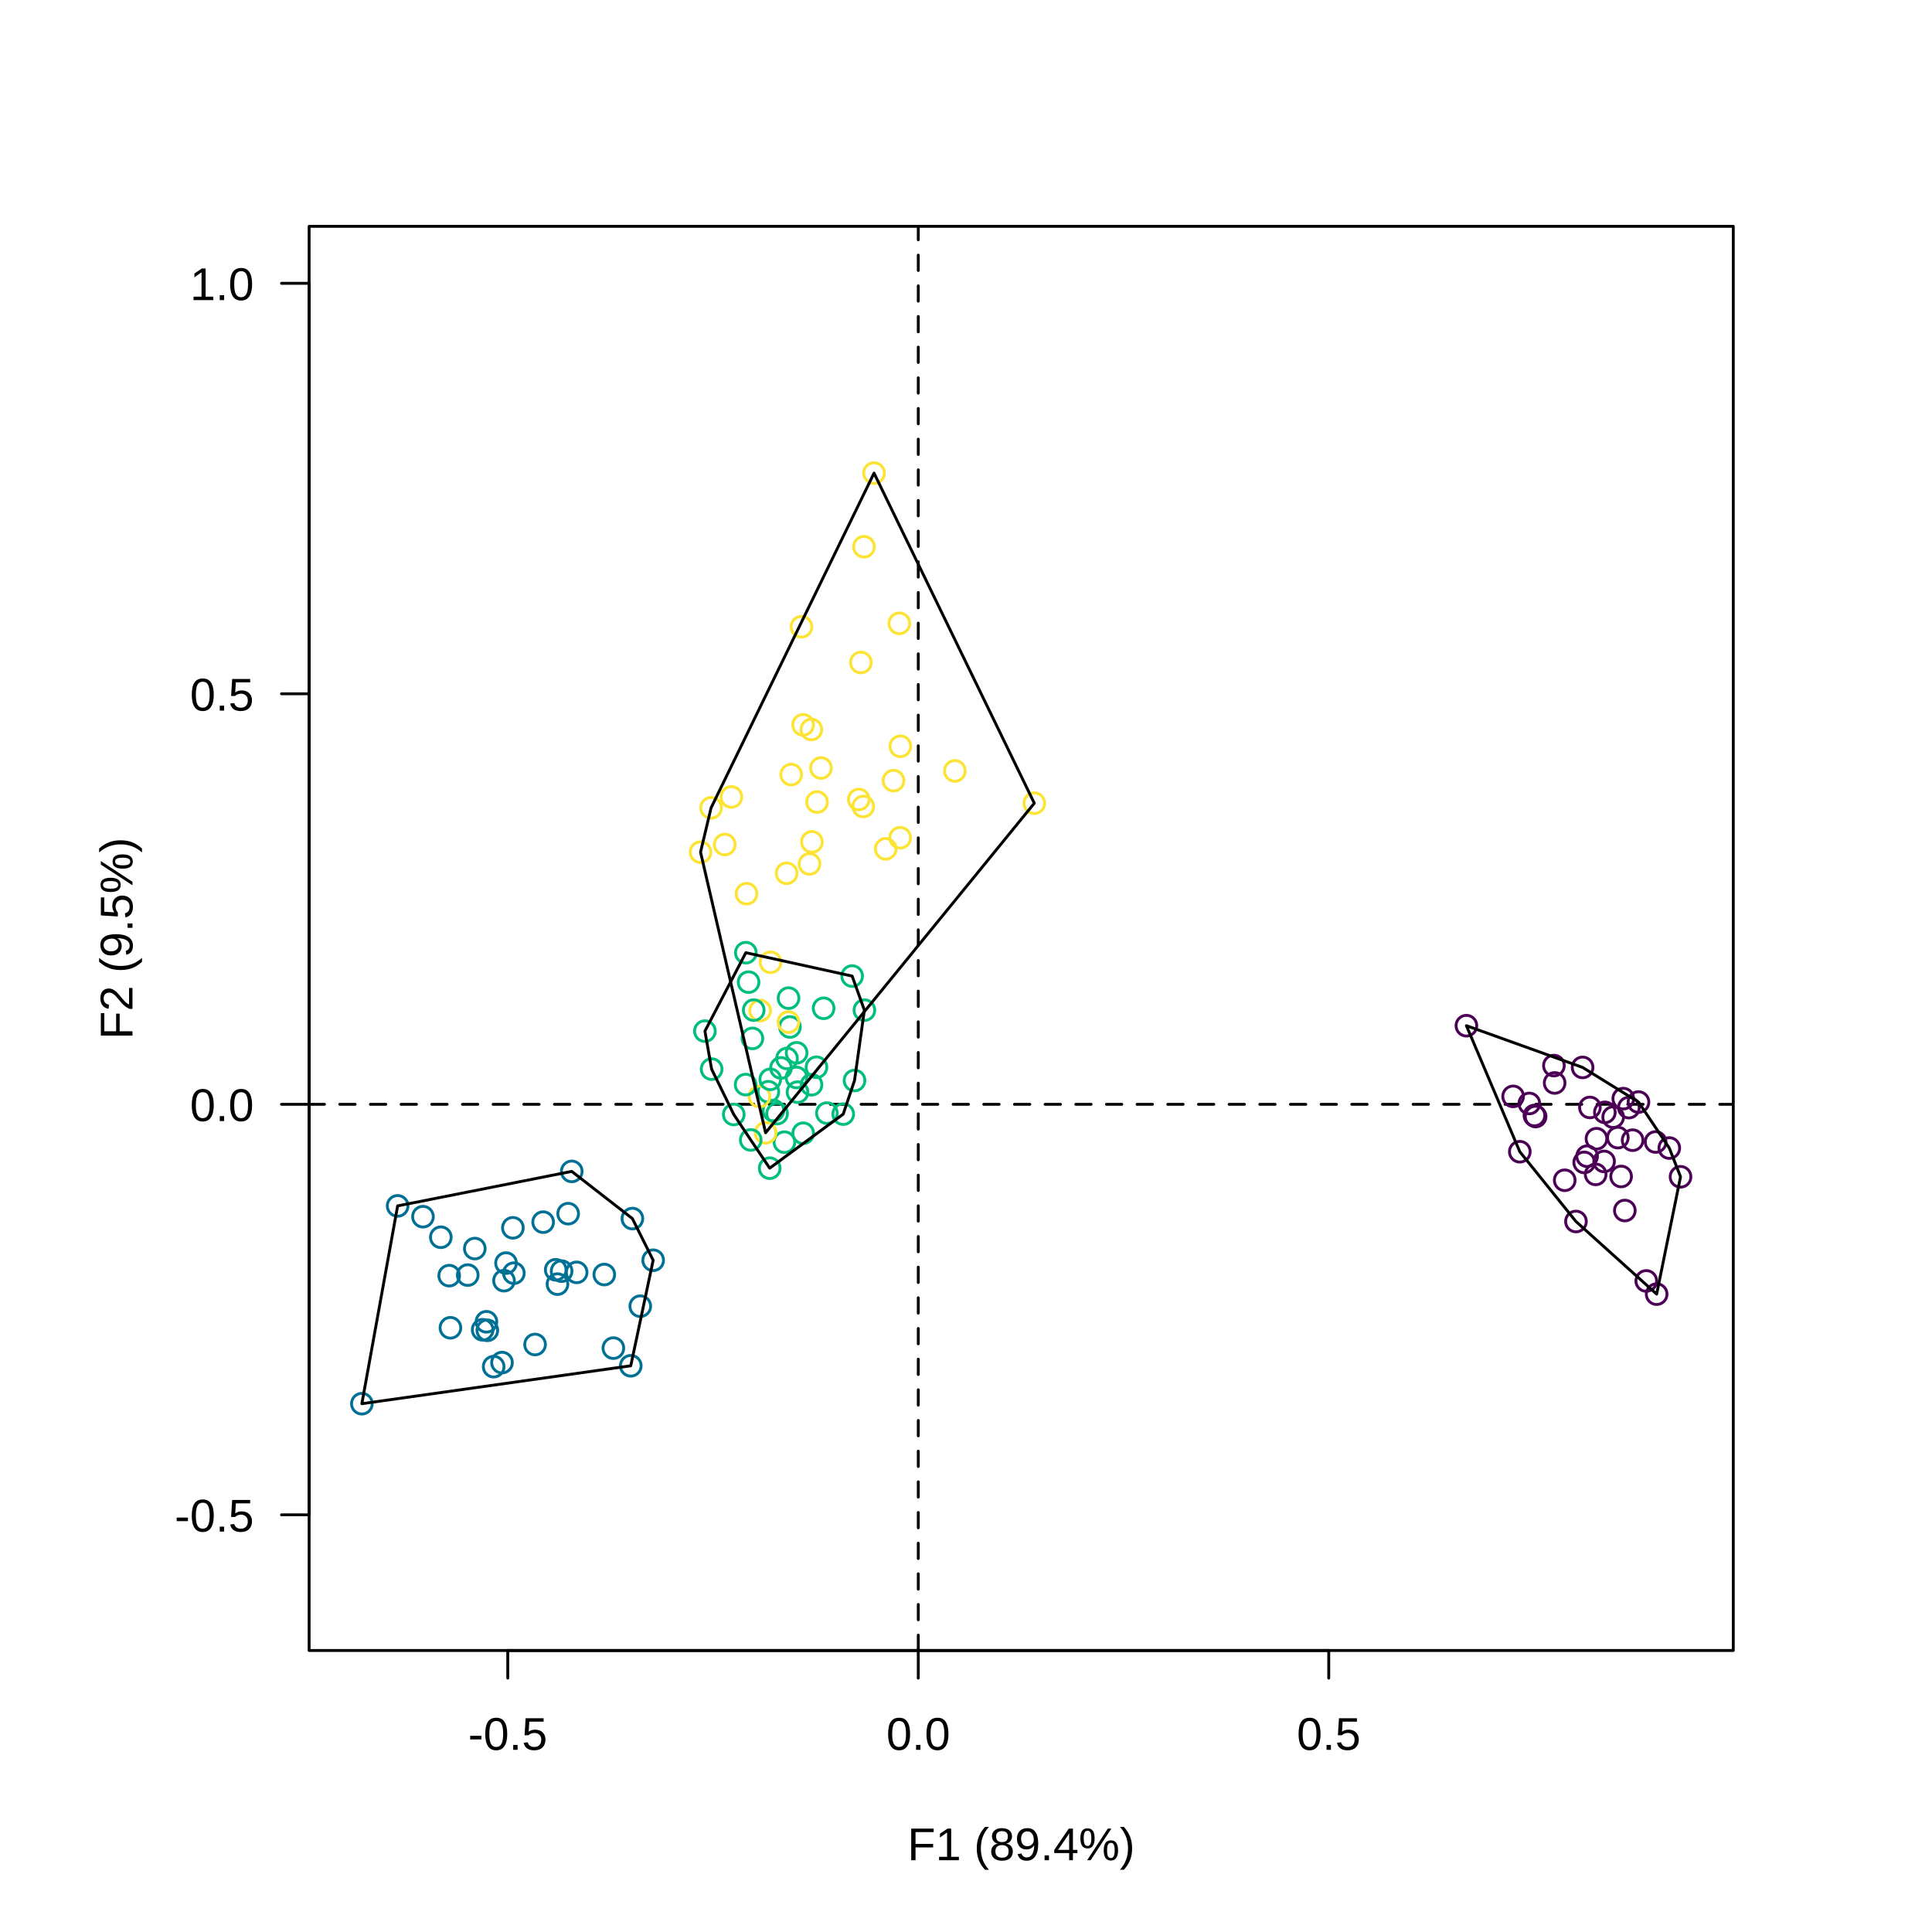
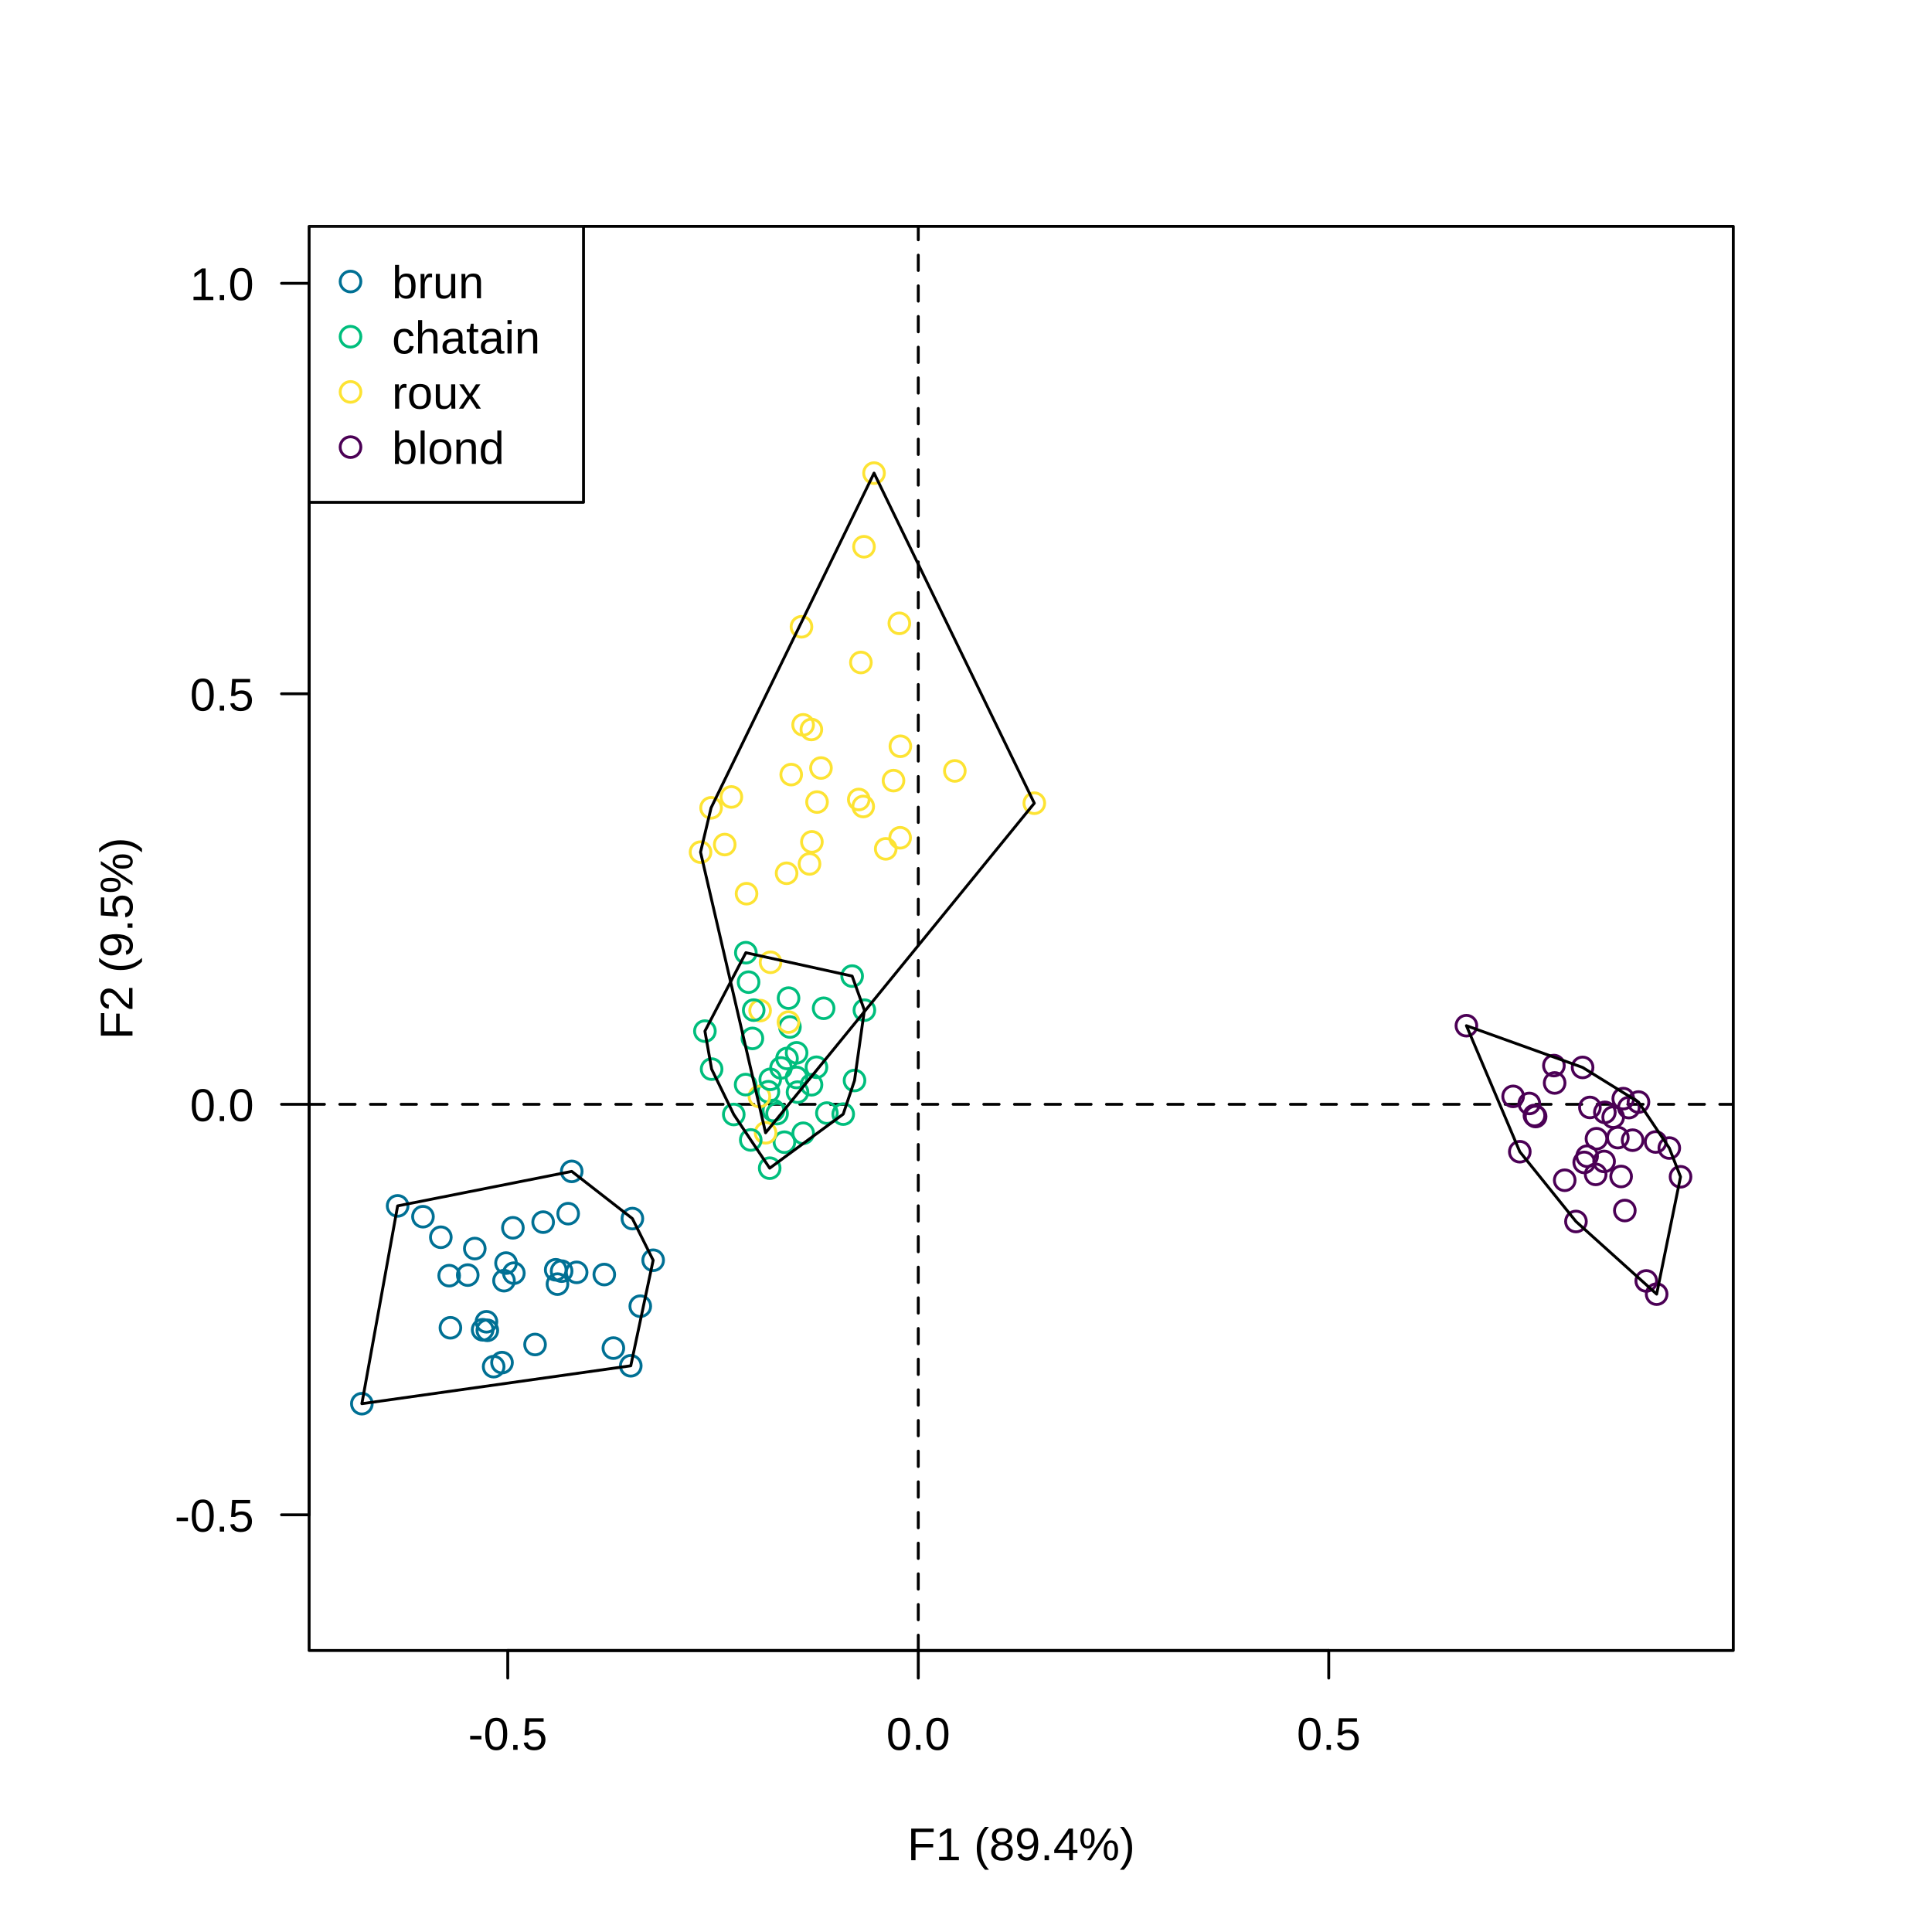
<svg xmlns="http://www.w3.org/2000/svg" class="svglite" width="504.00pt" height="504.00pt" viewBox="0 0 504.00 504.00">
  <defs>
    <style type="text/css">
    .svglite line, .svglite polyline, .svglite polygon, .svglite path, .svglite rect, .svglite circle {
      fill: none;
      stroke: #000000;
      stroke-linecap: round;
      stroke-linejoin: round;
      stroke-miterlimit: 10.00;
    }
    .svglite text {
      white-space: pre;
    }
  </style>
  </defs>
  <rect width="100%" height="100%" style="stroke: none; fill: #FFFFFF;" />
  <defs>
    <clipPath id="cpMC4wMHw1MDQuMDB8MC4wMHw1MDQuMDA=">
      <rect x="0.00" y="0.00" width="504.00" height="504.00" />
    </clipPath>
  </defs>
  <g clip-path="url(#cpMC4wMHw1MDQuMDB8MC4wMHw1MDQuMDA=)">
</g>
  <defs>
    <clipPath id="cpODAuNjR8NDUyLjE2fDU5LjA0fDQzMC41Ng==">
      <rect x="80.64" y="59.04" width="371.52" height="371.52" />
    </clipPath>
  </defs>
  <g clip-path="url(#cpODAuNjR8NDUyLjE2fDU5LjA0fDQzMC41Ng==)">
    <line x1="80.64" y1="288.08" x2="452.16" y2="288.08" style="stroke-width: 0.75; stroke-dasharray: 4.00,4.00;" />
    <line x1="239.55" y1="430.56" x2="239.55" y2="59.04" style="stroke-width: 0.75; stroke-dasharray: 4.00,4.00;" />
    <circle cx="131.48" cy="334.09" r="2.70" style="stroke-width: 0.75; stroke: #007094;" />
    <circle cx="207.79" cy="281.08" r="2.70" style="stroke-width: 0.75; stroke: #00BE7D;" />
    <circle cx="211.80" cy="219.62" r="2.70" style="stroke-width: 0.75; stroke: #FDE333;" />
    <circle cx="418.46" cy="302.98" r="2.70" style="stroke-width: 0.75; stroke: #4B0055;" />
    <circle cx="127.13" cy="347.04" r="2.70" style="stroke-width: 0.75; stroke: #007094;" />
    <circle cx="222.92" cy="281.87" r="2.70" style="stroke-width: 0.75; stroke: #00BE7D;" />
    <circle cx="209.51" cy="189.09" r="2.70" style="stroke-width: 0.75; stroke: #FDE333;" />
    <circle cx="396.47" cy="300.45" r="2.70" style="stroke-width: 0.75; stroke: #4B0055;" />
    <circle cx="126.90" cy="344.81" r="2.70" style="stroke-width: 0.75; stroke: #007094;" />
    <circle cx="201.76" cy="289.69" r="2.70" style="stroke-width: 0.75; stroke: #00BE7D;" />
    <circle cx="198.29" cy="263.63" r="2.70" style="stroke-width: 0.75; stroke: #FDE333;" />
    <circle cx="405.37" cy="277.98" r="2.70" style="stroke-width: 0.75; stroke: #4B0055;" />
    <circle cx="94.40" cy="366.18" r="2.70" style="stroke-width: 0.75; stroke: #007094;" />
    <circle cx="202.72" cy="290.51" r="2.70" style="stroke-width: 0.75; stroke: #00BE7D;" />
    <circle cx="214.17" cy="200.35" r="2.70" style="stroke-width: 0.75; stroke: #FDE333;" />
    <circle cx="382.54" cy="267.57" r="2.70" style="stroke-width: 0.75; stroke: #4B0055;" />
    <circle cx="167.03" cy="340.75" r="2.70" style="stroke-width: 0.75; stroke: #007094;" />
    <circle cx="200.45" cy="284.80" r="2.70" style="stroke-width: 0.75; stroke: #00BE7D;" />
    <circle cx="198.11" cy="286.04" r="2.70" style="stroke-width: 0.75; stroke: #FDE333;" />
    <circle cx="416.47" cy="297.06" r="2.70" style="stroke-width: 0.75; stroke: #4B0055;" />
    <circle cx="103.73" cy="314.58" r="2.70" style="stroke-width: 0.75; stroke: #007094;" />
    <circle cx="200.94" cy="281.56" r="2.70" style="stroke-width: 0.75; stroke: #00BE7D;" />
    <circle cx="201.01" cy="251.03" r="2.70" style="stroke-width: 0.75; stroke: #FDE333;" />
    <circle cx="408.19" cy="307.89" r="2.70" style="stroke-width: 0.75; stroke: #4B0055;" />
    <circle cx="132.01" cy="329.50" r="2.70" style="stroke-width: 0.75; stroke: #007094;" />
    <circle cx="204.63" cy="297.96" r="2.70" style="stroke-width: 0.75; stroke: #00BE7D;" />
    <circle cx="231.06" cy="221.44" r="2.70" style="stroke-width: 0.75; stroke: #FDE333;" />
    <circle cx="424.92" cy="288.94" r="2.70" style="stroke-width: 0.75; stroke: #4B0055;" />
    <circle cx="164.97" cy="317.89" r="2.70" style="stroke-width: 0.75; stroke: #007094;" />
    <circle cx="196.28" cy="270.89" r="2.70" style="stroke-width: 0.75; stroke: #00BE7D;" />
    <circle cx="225.39" cy="142.63" r="2.70" style="stroke-width: 0.75; stroke: #FDE333;" />
    <circle cx="400.60" cy="291.27" r="2.70" style="stroke-width: 0.75; stroke: #4B0055;" />
    <circle cx="123.86" cy="325.71" r="2.70" style="stroke-width: 0.75; stroke: #007094;" />
    <circle cx="195.28" cy="256.21" r="2.70" style="stroke-width: 0.75; stroke: #00BE7D;" />
    <circle cx="233.09" cy="203.64" r="2.70" style="stroke-width: 0.75; stroke: #FDE333;" />
    <circle cx="394.73" cy="286.01" r="2.70" style="stroke-width: 0.75; stroke: #4B0055;" />
    <circle cx="160.01" cy="351.68" r="2.70" style="stroke-width: 0.75; stroke: #007094;" />
    <circle cx="194.51" cy="282.94" r="2.70" style="stroke-width: 0.75; stroke: #00BE7D;" />
    <circle cx="199.72" cy="295.51" r="2.70" style="stroke-width: 0.75; stroke: #FDE333;" />
    <circle cx="425.90" cy="297.44" r="2.70" style="stroke-width: 0.75; stroke: #4B0055;" />
    <circle cx="130.96" cy="355.46" r="2.70" style="stroke-width: 0.75; stroke: #007094;" />
    <circle cx="214.86" cy="263.03" r="2.70" style="stroke-width: 0.75; stroke: #00BE7D;" />
    <circle cx="182.75" cy="222.30" r="2.70" style="stroke-width: 0.75; stroke: #FDE333;" />
    <circle cx="438.40" cy="306.99" r="2.70" style="stroke-width: 0.75; stroke: #4B0055;" />
    <circle cx="149.15" cy="305.58" r="2.70" style="stroke-width: 0.75; stroke: #007094;" />
    <circle cx="222.30" cy="254.63" r="2.70" style="stroke-width: 0.75; stroke: #00BE7D;" />
    <circle cx="189.06" cy="220.32" r="2.70" style="stroke-width: 0.75; stroke: #FDE333;" />
    <circle cx="400.29" cy="291.00" r="2.70" style="stroke-width: 0.75; stroke: #4B0055;" />
    <circle cx="110.34" cy="317.40" r="2.70" style="stroke-width: 0.75; stroke: #007094;" />
    <circle cx="205.31" cy="276.12" r="2.70" style="stroke-width: 0.75; stroke: #00BE7D;" />
    <circle cx="205.20" cy="227.81" r="2.70" style="stroke-width: 0.75; stroke: #FDE333;" />
    <circle cx="429.46" cy="334.16" r="2.70" style="stroke-width: 0.75; stroke: #4B0055;" />
    <circle cx="164.55" cy="356.29" r="2.70" style="stroke-width: 0.75; stroke: #007094;" />
    <circle cx="200.79" cy="304.74" r="2.70" style="stroke-width: 0.75; stroke: #00BE7D;" />
    <circle cx="224.58" cy="172.82" r="2.70" style="stroke-width: 0.75; stroke: #FDE333;" />
    <circle cx="413.27" cy="303.24" r="2.70" style="stroke-width: 0.75; stroke: #4B0055;" />
    <circle cx="146.51" cy="331.60" r="2.70" style="stroke-width: 0.75; stroke: #007094;" />
    <circle cx="212.99" cy="278.41" r="2.70" style="stroke-width: 0.75; stroke: #00BE7D;" />
    <circle cx="211.18" cy="225.37" r="2.70" style="stroke-width: 0.75; stroke: #FDE333;" />
    <circle cx="411.12" cy="318.65" r="2.70" style="stroke-width: 0.75; stroke: #4B0055;" />
    <circle cx="170.39" cy="328.76" r="2.70" style="stroke-width: 0.75; stroke: #007094;" />
    <circle cx="208.05" cy="284.90" r="2.70" style="stroke-width: 0.75; stroke: #00BE7D;" />
    <circle cx="234.88" cy="194.68" r="2.70" style="stroke-width: 0.75; stroke: #FDE333;" />
    <circle cx="432.17" cy="337.60" r="2.70" style="stroke-width: 0.75; stroke: #4B0055;" />
    <circle cx="122.02" cy="332.63" r="2.70" style="stroke-width: 0.75; stroke: #007094;" />
    <circle cx="185.64" cy="278.90" r="2.70" style="stroke-width: 0.75; stroke: #00BE7D;" />
    <circle cx="224.03" cy="208.56" r="2.70" style="stroke-width: 0.75; stroke: #FDE333;" />
    <circle cx="412.85" cy="278.46" r="2.70" style="stroke-width: 0.75; stroke: #4B0055;" />
    <circle cx="144.97" cy="331.25" r="2.70" style="stroke-width: 0.75; stroke: #007094;" />
    <circle cx="225.49" cy="263.52" r="2.70" style="stroke-width: 0.75; stroke: #00BE7D;" />
    <circle cx="185.50" cy="210.74" r="2.70" style="stroke-width: 0.75; stroke: #FDE333;" />
    <circle cx="414.03" cy="301.62" r="2.70" style="stroke-width: 0.75; stroke: #4B0055;" />
    <circle cx="125.91" cy="346.90" r="2.70" style="stroke-width: 0.75; stroke: #007094;" />
    <circle cx="195.85" cy="297.38" r="2.70" style="stroke-width: 0.75; stroke: #00BE7D;" />
    <circle cx="234.82" cy="218.55" r="2.70" style="stroke-width: 0.75; stroke: #FDE333;" />
    <circle cx="423.46" cy="286.60" r="2.70" style="stroke-width: 0.75; stroke: #4B0055;" />
    <circle cx="133.80" cy="320.30" r="2.70" style="stroke-width: 0.75; stroke: #007094;" />
    <circle cx="209.53" cy="295.63" r="2.70" style="stroke-width: 0.75; stroke: #00BE7D;" />
    <circle cx="209.08" cy="163.51" r="2.70" style="stroke-width: 0.75; stroke: #FDE333;" />
    <circle cx="422.05" cy="296.77" r="2.70" style="stroke-width: 0.75; stroke: #4B0055;" />
    <circle cx="139.58" cy="350.74" r="2.70" style="stroke-width: 0.75; stroke: #007094;" />
    <circle cx="215.71" cy="290.37" r="2.70" style="stroke-width: 0.75; stroke: #00BE7D;" />
    <circle cx="234.61" cy="162.61" r="2.70" style="stroke-width: 0.75; stroke: #FDE333;" />
    <circle cx="418.66" cy="290.18" r="2.70" style="stroke-width: 0.75; stroke: #4B0055;" />
    <circle cx="141.69" cy="318.82" r="2.70" style="stroke-width: 0.75; stroke: #007094;" />
    <circle cx="194.57" cy="248.53" r="2.70" style="stroke-width: 0.75; stroke: #00BE7D;" />
    <circle cx="206.40" cy="202.07" r="2.70" style="stroke-width: 0.75; stroke: #FDE333;" />
    <circle cx="420.83" cy="291.43" r="2.70" style="stroke-width: 0.75; stroke: #4B0055;" />
    <circle cx="145.43" cy="334.99" r="2.70" style="stroke-width: 0.75; stroke: #007094;" />
    <circle cx="206.07" cy="267.91" r="2.70" style="stroke-width: 0.75; stroke: #00BE7D;" />
    <circle cx="213.14" cy="209.23" r="2.70" style="stroke-width: 0.75; stroke: #FDE333;" />
    <circle cx="398.95" cy="287.86" r="2.70" style="stroke-width: 0.75; stroke: #4B0055;" />
    <circle cx="134.05" cy="332.13" r="2.70" style="stroke-width: 0.75; stroke: #007094;" />
    <circle cx="183.89" cy="268.99" r="2.70" style="stroke-width: 0.75; stroke: #00BE7D;" />
    <circle cx="211.66" cy="190.30" r="2.70" style="stroke-width: 0.75; stroke: #FDE333;" />
    <circle cx="422.90" cy="306.91" r="2.70" style="stroke-width: 0.75; stroke: #4B0055;" />
    <circle cx="115.00" cy="322.76" r="2.70" style="stroke-width: 0.75; stroke: #007094;" />
    <circle cx="207.81" cy="274.65" r="2.70" style="stroke-width: 0.75; stroke: #00BE7D;" />
    <circle cx="225.19" cy="210.39" r="2.70" style="stroke-width: 0.75; stroke: #FDE333;" />
    <circle cx="414.76" cy="288.90" r="2.70" style="stroke-width: 0.75; stroke: #4B0055;" />
    <circle cx="117.50" cy="346.38" r="2.70" style="stroke-width: 0.75; stroke: #007094;" />
    <circle cx="219.97" cy="290.64" r="2.70" style="stroke-width: 0.75; stroke: #00BE7D;" />
    <circle cx="190.79" cy="207.90" r="2.70" style="stroke-width: 0.75; stroke: #FDE333;" />
    <circle cx="435.47" cy="299.49" r="2.70" style="stroke-width: 0.75; stroke: #4B0055;" />
    <circle cx="128.78" cy="356.52" r="2.70" style="stroke-width: 0.75; stroke: #007094;" />
    <circle cx="196.62" cy="263.51" r="2.70" style="stroke-width: 0.75; stroke: #00BE7D;" />
    <circle cx="194.75" cy="233.14" r="2.70" style="stroke-width: 0.75; stroke: #FDE333;" />
    <circle cx="416.26" cy="306.36" r="2.70" style="stroke-width: 0.75; stroke: #4B0055;" />
    <circle cx="117.18" cy="332.78" r="2.70" style="stroke-width: 0.75; stroke: #007094;" />
    <circle cx="191.42" cy="290.74" r="2.70" style="stroke-width: 0.75; stroke: #00BE7D;" />
    <circle cx="249.09" cy="201.11" r="2.70" style="stroke-width: 0.75; stroke: #FDE333;" />
    <circle cx="405.56" cy="282.51" r="2.70" style="stroke-width: 0.75; stroke: #4B0055;" />
    <circle cx="150.43" cy="331.92" r="2.70" style="stroke-width: 0.75; stroke: #007094;" />
    <circle cx="203.74" cy="278.59" r="2.70" style="stroke-width: 0.75; stroke: #00BE7D;" />
    <circle cx="269.82" cy="209.53" r="2.70" style="stroke-width: 0.75; stroke: #FDE333;" />
    <circle cx="427.43" cy="287.49" r="2.70" style="stroke-width: 0.75; stroke: #4B0055;" />
    <circle cx="148.22" cy="316.61" r="2.70" style="stroke-width: 0.75; stroke: #007094;" />
    <circle cx="211.70" cy="282.98" r="2.70" style="stroke-width: 0.75; stroke: #00BE7D;" />
    <circle cx="228.01" cy="123.42" r="2.70" style="stroke-width: 0.75; stroke: #FDE333;" />
    <circle cx="431.90" cy="297.91" r="2.70" style="stroke-width: 0.75; stroke: #4B0055;" />
    <circle cx="157.64" cy="332.49" r="2.70" style="stroke-width: 0.75; stroke: #007094;" />
    <circle cx="205.71" cy="260.38" r="2.70" style="stroke-width: 0.75; stroke: #00BE7D;" />
    <circle cx="205.68" cy="266.63" r="2.70" style="stroke-width: 0.75; stroke: #FDE333;" />
    <circle cx="423.87" cy="315.79" r="2.70" style="stroke-width: 0.75; stroke: #4B0055;" />
  </g>
  <g clip-path="url(#cpMC4wMHw1MDQuMDB8MC4wMHw1MDQuMDA=)">
    <line x1="132.46" y1="430.56" x2="346.63" y2="430.56" style="stroke-width: 0.75;" />
    <line x1="132.46" y1="430.56" x2="132.46" y2="437.76" style="stroke-width: 0.75;" />
    <line x1="239.55" y1="430.56" x2="239.55" y2="437.76" style="stroke-width: 0.75;" />
    <line x1="346.63" y1="430.56" x2="346.63" y2="437.76" style="stroke-width: 0.75;" />
    <text x="132.46" y="456.48" text-anchor="middle" style="font-size: 12.00px; font-family: &quot;Arial&quot;;" textLength="23.43px" lengthAdjust="spacingAndGlyphs">-0.5</text>
    <text x="239.55" y="456.48" text-anchor="middle" style="font-size: 12.00px; font-family: &quot;Arial&quot;;" textLength="19.09px" lengthAdjust="spacingAndGlyphs">0.0</text>
    <text x="346.63" y="456.48" text-anchor="middle" style="font-size: 12.00px; font-family: &quot;Arial&quot;;" textLength="19.09px" lengthAdjust="spacingAndGlyphs">0.5</text>
    <line x1="80.64" y1="395.17" x2="80.64" y2="73.91" style="stroke-width: 0.75;" />
    <line x1="80.64" y1="395.17" x2="73.44" y2="395.17" style="stroke-width: 0.75;" />
    <line x1="80.64" y1="288.08" x2="73.44" y2="288.08" style="stroke-width: 0.75;" />
    <line x1="80.64" y1="180.99" x2="73.44" y2="180.99" style="stroke-width: 0.75;" />
    <line x1="80.64" y1="73.91" x2="73.44" y2="73.91" style="stroke-width: 0.75;" />
    <text x="66.24" y="399.54" text-anchor="end" style="font-size: 12.00px; font-family: &quot;Arial&quot;;" textLength="23.43px" lengthAdjust="spacingAndGlyphs">-0.5</text>
    <text x="66.24" y="292.45" text-anchor="end" style="font-size: 12.00px; font-family: &quot;Arial&quot;;" textLength="19.09px" lengthAdjust="spacingAndGlyphs">0.0</text>
    <text x="66.24" y="185.37" text-anchor="end" style="font-size: 12.00px; font-family: &quot;Arial&quot;;" textLength="19.09px" lengthAdjust="spacingAndGlyphs">0.5</text>
    <text x="66.24" y="78.28" text-anchor="end" style="font-size: 12.00px; font-family: &quot;Arial&quot;;" textLength="19.09px" lengthAdjust="spacingAndGlyphs">1.0</text>
    <polygon points="80.64,430.56 452.16,430.56 452.16,59.04 80.64,59.04 " style="stroke-width: 0.75;" />
    <text x="266.40" y="485.28" text-anchor="middle" style="font-size: 12.00px; font-family: &quot;Arial&quot;;" textLength="65.86px" lengthAdjust="spacingAndGlyphs">F1 (89.4%)</text>
    <text transform="translate(34.56,244.80) rotate(-90)" text-anchor="middle" style="font-size: 12.00px; font-family: &quot;Arial&quot;;" textLength="58.22px" lengthAdjust="spacingAndGlyphs">F2 (9.5%)</text>
  </g>
  <g clip-path="url(#cpODAuNjR8NDUyLjE2fDU5LjA0fDQzMC41Ng==)">
+     <rect x="80.64" y="59.04" width="71.58" height="72.00" style="stroke-width: 0.75; fill: #FFFFFF;" />
+     <circle cx="91.44" cy="73.44" r="2.70" style="stroke-width: 0.75; stroke: #007094;" />
+     <circle cx="91.44" cy="87.84" r="2.70" style="stroke-width: 0.75; stroke: #00BE7D;" />
+     <circle cx="91.44" cy="102.24" r="2.70" style="stroke-width: 0.75; stroke: #FDE333;" />
+     <circle cx="91.44" cy="116.64" r="2.70" style="stroke-width: 0.75; stroke: #4B0055;" />
+     <text x="102.24" y="77.81" style="font-size: 12.00px; font-family: &quot;Arial&quot;;" textLength="27.77px" lengthAdjust="spacingAndGlyphs">brun</text>
+     <text x="102.24" y="92.21" style="font-size: 12.00px; font-family: &quot;Arial&quot;;" textLength="44.58px" lengthAdjust="spacingAndGlyphs">chatain</text>
+     <text x="102.24" y="106.61" style="font-size: 12.00px; font-family: &quot;Arial&quot;;" textLength="26.73px" lengthAdjust="spacingAndGlyphs">roux</text>
+     <text x="102.24" y="121.01" style="font-size: 12.00px; font-family: &quot;Arial&quot;;" textLength="33.52px" lengthAdjust="spacingAndGlyphs">blond</text>
    <polygon points="438.40,306.99 432.17,337.60 411.12,318.65 396.47,300.45 382.54,267.57 412.85,278.46 427.43,287.49 435.47,299.49 438.40,306.99 " style="stroke-width: 0.75;" />
    <polygon points="164.55,356.29 94.40,366.18 103.73,314.58 149.15,305.58 164.97,317.89 170.39,328.76 164.55,356.29 " style="stroke-width: 0.75;" />
    <polygon points="222.92,281.87 219.97,290.64 200.79,304.74 195.85,297.38 191.42,290.74 185.64,278.90 183.89,268.99 194.57,248.53 222.30,254.63 225.49,263.52 222.92,281.87 " style="stroke-width: 0.75;" />
    <polygon points="199.72,295.51 182.75,222.30 185.50,210.74 228.01,123.42 269.82,209.53 199.72,295.51 " style="stroke-width: 0.75;" />
  </g>
</svg>
